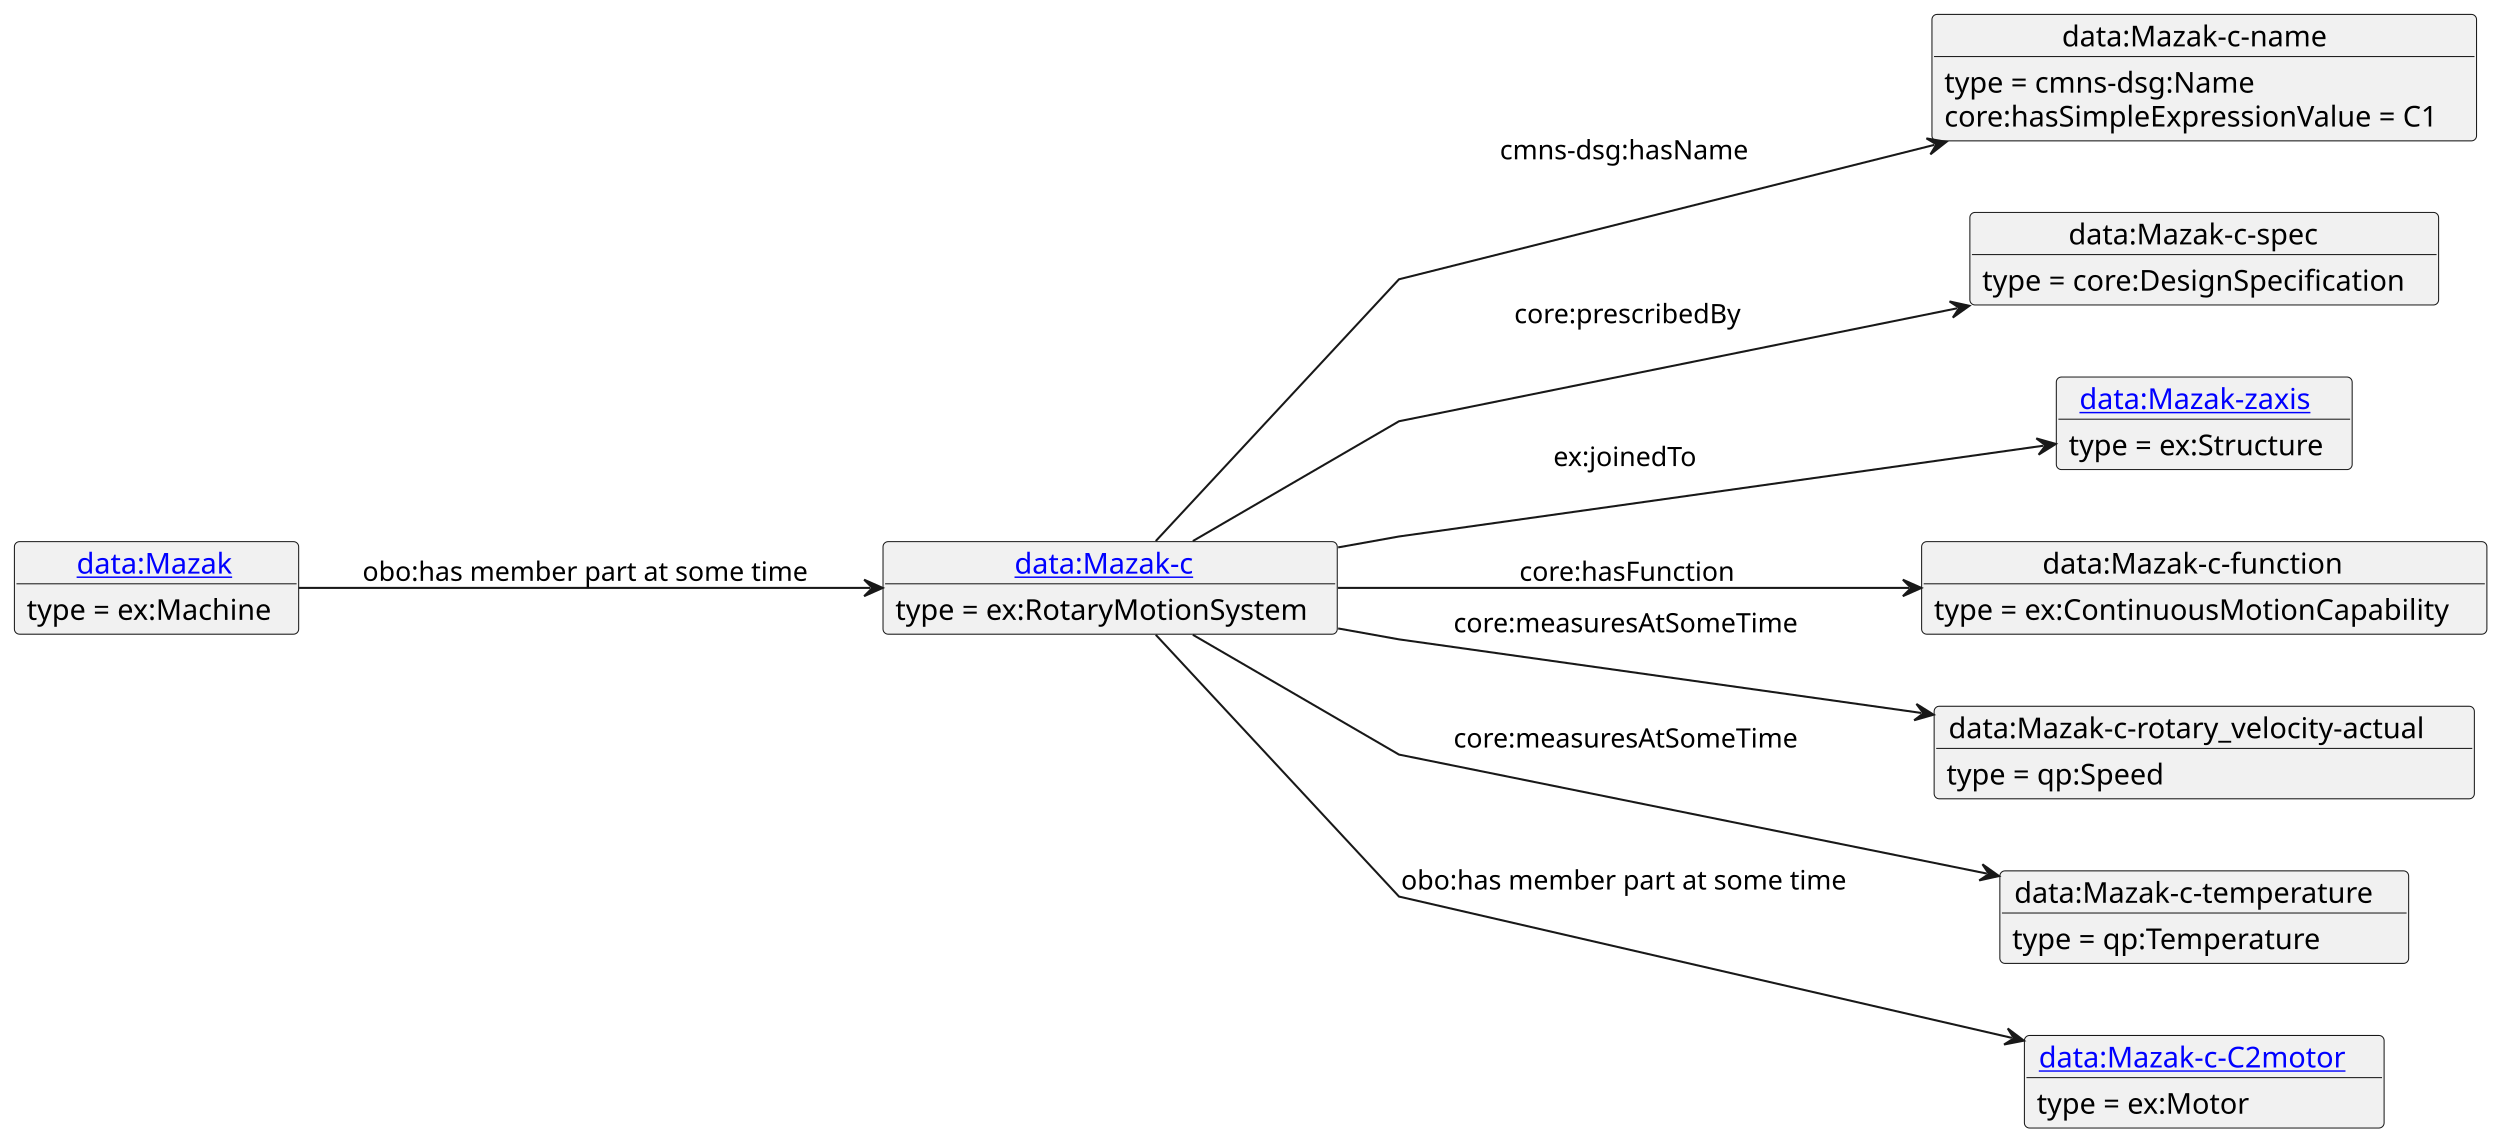
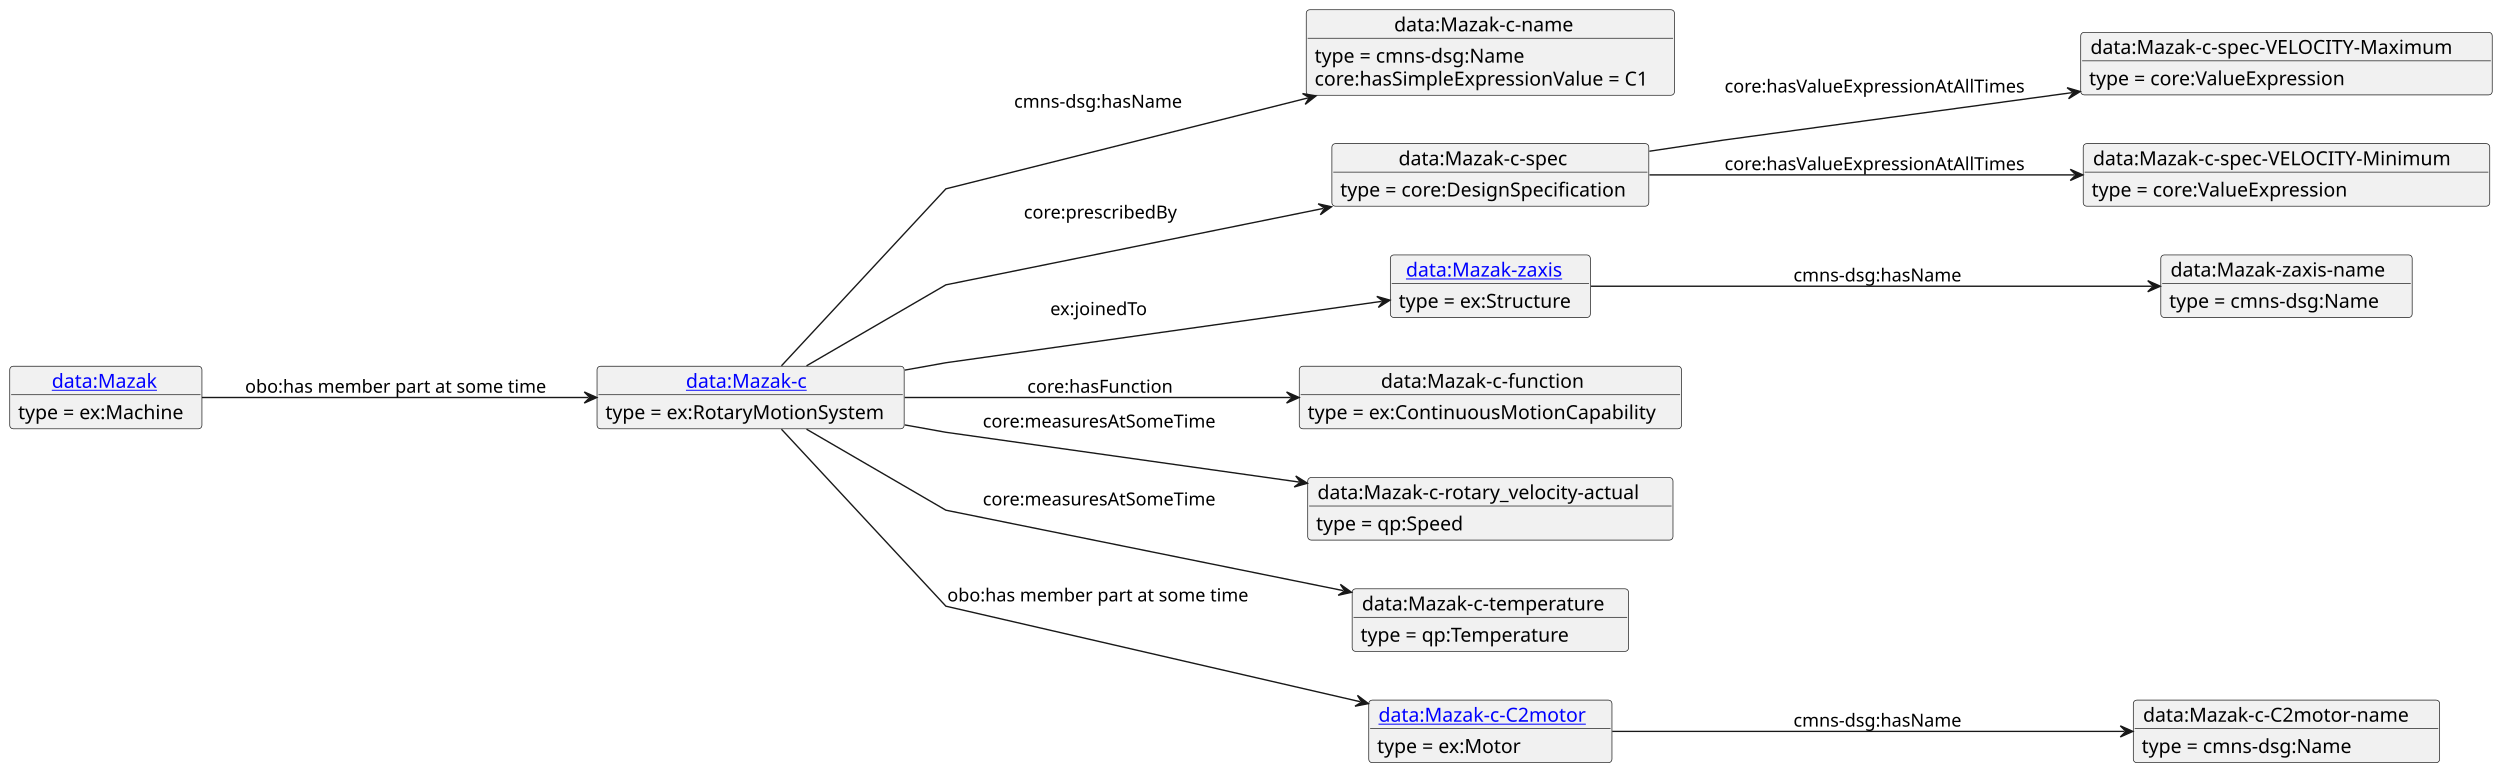
- <svg xmlns="http://www.w3.org/2000/svg" xmlns:xlink="http://www.w3.org/1999/xlink" contentStyleType="text/css" data-diagram-type="CLASS" height="555px" preserveAspectRatio="none" style="width:1215px;height:555px;background:#FFFFFF;" version="1.1" viewBox="0 0 1215 555" width="1215px" zoomAndPan="magnify">
+ <svg xmlns="http://www.w3.org/2000/svg" xmlns:xlink="http://www.w3.org/1999/xlink" contentStyleType="text/css" data-diagram-type="CLASS" height="555px" preserveAspectRatio="none" style="width:1797px;height:555px;background:#FFFFFF;" version="1.1" viewBox="0 0 1797 555" width="1797px" zoomAndPan="magnify">
  <defs />
  <g>
    <g class="entity" data-entity="o1" data-source-line="3" data-uid="ent0002" id="entity_o1">
      <rect fill="#F1F1F1" height="44.977" rx="2.5" ry="2.5" style="stroke:#181818;stroke-width:0.5;" width="220.756" x="429.15" y="263.24" />
      <a href="./Mazak-c.html" target="_top" title="./Mazak-c.html" xlink:actuate="onRequest" xlink:href="./Mazak-c.html" xlink:show="new" xlink:title="./Mazak-c.html" xlink:type="simple">
        <text fill="#0000FF" font-family="sans-serif" font-size="14" lengthAdjust="spacing" text-decoration="underline" textLength="92.941" x="493.057" y="278.775">data:Mazak-c</text>
      </a>
      <line style="stroke:#181818;stroke-width:0.5;" x1="430.15" x2="648.906" y1="283.728" y2="283.728" />
      <text fill="#000000" font-family="sans-serif" font-size="14" lengthAdjust="spacing" textLength="208.756" x="435.15" y="301.263">type = ex:RotaryMotionSystem</text>
    </g>
    <g class="entity" data-entity="o2" data-source-line="6" data-uid="ent0003" id="entity_o2">
      <rect fill="#F1F1F1" height="61.465" rx="2.5" ry="2.5" style="stroke:#181818;stroke-width:0.5;" width="264.67" x="938.93" y="7" />
      <text fill="#000000" font-family="sans-serif" font-size="14" lengthAdjust="spacing" textLength="138.332" x="1002.099" y="22.535">data:Mazak-c-name</text>
      <line style="stroke:#181818;stroke-width:0.5;" x1="939.93" x2="1202.6" y1="27.488" y2="27.488" />
      <text fill="#000000" font-family="sans-serif" font-size="14" lengthAdjust="spacing" textLength="161.369" x="944.93" y="45.023">type = cmns-dsg:Name</text>
      <text fill="#000000" font-family="sans-serif" font-size="14" lengthAdjust="spacing" textLength="252.67" x="944.93" y="61.512">core:hasSimpleExpressionValue = C1</text>
    </g>
    <g class="entity" data-entity="o3" data-source-line="9" data-uid="ent0004" id="entity_o3">
      <rect fill="#F1F1F1" height="44.977" rx="2.5" ry="2.5" style="stroke:#181818;stroke-width:0.5;" width="227.804" x="957.36" y="103.24" />
      <text fill="#000000" font-family="sans-serif" font-size="14" lengthAdjust="spacing" textLength="131.961" x="1005.281" y="118.775">data:Mazak-c-spec</text>
      <line style="stroke:#181818;stroke-width:0.5;" x1="958.36" x2="1184.164" y1="123.728" y2="123.728" />
      <text fill="#000000" font-family="sans-serif" font-size="14" lengthAdjust="spacing" textLength="215.804" x="963.36" y="141.263">type = core:DesignSpecification</text>
    </g>
    <g class="entity" data-entity="o4" data-source-line="12" data-uid="ent0005" id="entity_o4">
+       <rect fill="#F1F1F1" height="44.977" rx="2.5" ry="2.5" style="stroke:#181818;stroke-width:0.5;" width="295.791" x="1495.62" y="23.24" />
+       <text fill="#000000" font-family="sans-serif" font-size="14" lengthAdjust="spacing" textLength="281.791" x="1502.62" y="38.775">data:Mazak-c-spec-VELOCITY-Maximum</text>
+       <line style="stroke:#181818;stroke-width:0.5;" x1="1496.62" x2="1790.411" y1="43.728" y2="43.728" />
+       <text fill="#000000" font-family="sans-serif" font-size="14" lengthAdjust="spacing" textLength="194.421" x="1501.62" y="61.263">type = core:ValueExpression</text>
+     </g>
+     <g class="entity" data-entity="o5" data-source-line="15" data-uid="ent0006" id="entity_o5">
+       <rect fill="#F1F1F1" height="44.977" rx="2.5" ry="2.5" style="stroke:#181818;stroke-width:0.5;" width="292.209" x="1497.42" y="103.24" />
+       <text fill="#000000" font-family="sans-serif" font-size="14" lengthAdjust="spacing" textLength="278.209" x="1504.42" y="118.775">data:Mazak-c-spec-VELOCITY-Minimum</text>
+       <line style="stroke:#181818;stroke-width:0.5;" x1="1498.42" x2="1788.629" y1="123.728" y2="123.728" />
+       <text fill="#000000" font-family="sans-serif" font-size="14" lengthAdjust="spacing" textLength="194.421" x="1503.42" y="141.263">type = core:ValueExpression</text>
+     </g>
+     <g class="entity" data-entity="o6" data-source-line="18" data-uid="ent0007" id="entity_o6">
      <rect fill="#F1F1F1" height="44.977" rx="2.5" ry="2.5" style="stroke:#181818;stroke-width:0.5;" width="143.783" x="999.37" y="183.24" />
      <a href="./Mazak-zaxis.html" target="_top" title="./Mazak-zaxis.html" xlink:actuate="onRequest" xlink:href="./Mazak-zaxis.html" xlink:show="new" xlink:title="./Mazak-zaxis.html" xlink:type="simple">
        <text fill="#0000FF" font-family="sans-serif" font-size="14" lengthAdjust="spacing" text-decoration="underline" textLength="121.297" x="1010.613" y="198.775">data:Mazak-zaxis</text>
      </a>
      <line style="stroke:#181818;stroke-width:0.5;" x1="1000.37" x2="1142.153" y1="203.728" y2="203.728" />
      <text fill="#000000" font-family="sans-serif" font-size="14" lengthAdjust="spacing" textLength="131.783" x="1005.37" y="221.263">type = ex:Structure</text>
    </g>
-     <g class="entity" data-entity="o5" data-source-line="15" data-uid="ent0006" id="entity_o5">
+     <g class="entity" data-entity="o7" data-source-line="21" data-uid="ent0008" id="entity_o7">
+       <rect fill="#F1F1F1" height="44.977" rx="2.5" ry="2.5" style="stroke:#181818;stroke-width:0.5;" width="180.688" x="1553.18" y="183.24" />
+       <text fill="#000000" font-family="sans-serif" font-size="14" lengthAdjust="spacing" textLength="166.688" x="1560.18" y="198.775">data:Mazak-zaxis-name</text>
+       <line style="stroke:#181818;stroke-width:0.5;" x1="1554.18" x2="1732.868" y1="203.728" y2="203.728" />
+       <text fill="#000000" font-family="sans-serif" font-size="14" lengthAdjust="spacing" textLength="161.369" x="1559.18" y="221.263">type = cmns-dsg:Name</text>
+     </g>
+     <g class="entity" data-entity="o8" data-source-line="24" data-uid="ent0009" id="entity_o8">
      <rect fill="#F1F1F1" height="44.977" rx="2.5" ry="2.5" style="stroke:#181818;stroke-width:0.5;" width="274.719" x="933.91" y="263.24" />
      <text fill="#000000" font-family="sans-serif" font-size="14" lengthAdjust="spacing" textLength="157.309" x="992.615" y="278.775">data:Mazak-c-function</text>
      <line style="stroke:#181818;stroke-width:0.5;" x1="934.91" x2="1207.629" y1="283.728" y2="283.728" />
      <text fill="#000000" font-family="sans-serif" font-size="14" lengthAdjust="spacing" textLength="262.719" x="939.91" y="301.263">type = ex:ContinuousMotionCapability</text>
    </g>
-     <g class="entity" data-entity="o6" data-source-line="18" data-uid="ent0007" id="entity_o6">
+     <g class="entity" data-entity="o9" data-source-line="27" data-uid="ent0010" id="entity_o9">
      <rect fill="#F1F1F1" height="44.977" rx="2.5" ry="2.5" style="stroke:#181818;stroke-width:0.5;" width="262.548" x="939.99" y="343.24" />
      <text fill="#000000" font-family="sans-serif" font-size="14" lengthAdjust="spacing" textLength="248.548" x="946.99" y="358.775">data:Mazak-c-rotary_velocity-actual</text>
      <line style="stroke:#181818;stroke-width:0.5;" x1="940.99" x2="1201.538" y1="363.728" y2="363.728" />
      <text fill="#000000" font-family="sans-serif" font-size="14" lengthAdjust="spacing" textLength="111.966" x="945.99" y="381.263">type = qp:Speed</text>
    </g>
-     <g class="entity" data-entity="o7" data-source-line="21" data-uid="ent0008" id="entity_o7">
+     <g class="entity" data-entity="o10" data-source-line="30" data-uid="ent0011" id="entity_o10">
      <rect fill="#F1F1F1" height="44.977" rx="2.5" ry="2.5" style="stroke:#181818;stroke-width:0.5;" width="198.673" x="971.93" y="423.24" />
      <text fill="#000000" font-family="sans-serif" font-size="14" lengthAdjust="spacing" textLength="184.673" x="978.93" y="438.775">data:Mazak-c-temperature</text>
      <line style="stroke:#181818;stroke-width:0.5;" x1="972.93" x2="1169.603" y1="443.728" y2="443.728" />
      <text fill="#000000" font-family="sans-serif" font-size="14" lengthAdjust="spacing" textLength="158.45" x="977.93" y="461.263">type = qp:Temperature</text>
    </g>
-     <g class="entity" data-entity="o8" data-source-line="24" data-uid="ent0009" id="entity_o8">
+     <g class="entity" data-entity="o11" data-source-line="33" data-uid="ent0012" id="entity_o11">
      <rect fill="#F1F1F1" height="44.977" rx="2.5" ry="2.5" style="stroke:#181818;stroke-width:0.5;" width="174.815" x="983.86" y="503.24" />
      <a href="./Mazak-c-C2motor.html" target="_top" title="./Mazak-c-C2motor.html" xlink:actuate="onRequest" xlink:href="./Mazak-c-C2motor.html" xlink:show="new" xlink:title="./Mazak-c-C2motor.html" xlink:type="simple">
        <text fill="#0000FF" font-family="sans-serif" font-size="14" lengthAdjust="spacing" text-decoration="underline" textLength="160.815" x="990.86" y="518.775">data:Mazak-c-C2motor</text>
      </a>
      <line style="stroke:#181818;stroke-width:0.5;" x1="984.86" x2="1157.675" y1="523.728" y2="523.728" />
      <text fill="#000000" font-family="sans-serif" font-size="14" lengthAdjust="spacing" textLength="110.189" x="989.86" y="541.263">type = ex:Motor</text>
    </g>
-     <g class="entity" data-entity="o9" data-source-line="27" data-uid="ent0010" id="entity_o9">
+     <g class="entity" data-entity="o12" data-source-line="36" data-uid="ent0013" id="entity_o12">
+       <rect fill="#F1F1F1" height="44.977" rx="2.5" ry="2.5" style="stroke:#181818;stroke-width:0.5;" width="220.206" x="1533.42" y="503.24" />
+       <text fill="#000000" font-family="sans-serif" font-size="14" lengthAdjust="spacing" textLength="206.206" x="1540.42" y="518.775">data:Mazak-c-C2motor-name</text>
+       <line style="stroke:#181818;stroke-width:0.5;" x1="1534.42" x2="1752.626" y1="523.728" y2="523.728" />
+       <text fill="#000000" font-family="sans-serif" font-size="14" lengthAdjust="spacing" textLength="161.369" x="1539.42" y="541.263">type = cmns-dsg:Name</text>
+     </g>
+     <g class="entity" data-entity="o13" data-source-line="39" data-uid="ent0014" id="entity_o13">
      <rect fill="#F1F1F1" height="44.977" rx="2.5" ry="2.5" style="stroke:#181818;stroke-width:0.5;" width="138.15" x="7" y="263.24" />
      <a href="./Mazak.html" target="_top" title="./Mazak.html" xlink:actuate="onRequest" xlink:href="./Mazak.html" xlink:show="new" xlink:title="./Mazak.html" xlink:type="simple">
        <text fill="#0000FF" font-family="sans-serif" font-size="14" lengthAdjust="spacing" text-decoration="underline" textLength="77.67" x="37.24" y="278.775">data:Mazak</text>
      </a>
      <line style="stroke:#181818;stroke-width:0.5;" x1="8" x2="144.15" y1="283.728" y2="283.728" />
      <text fill="#000000" font-family="sans-serif" font-size="14" lengthAdjust="spacing" textLength="126.15" x="13" y="301.263">type = ex:Machine</text>
    </g>
-     <g class="link" data-entity-1="o1" data-entity-2="o2" data-source-line="30" data-uid="lnk11" id="link_o1_o2">
-       <path codeLine="30" d="M561.7,262.95 C600.69,220.99 679.91,135.73 679.91,135.73 C679.91,135.73 825.861,99.091 940.131,70.401" fill="none" id="o1-to-o2" style="stroke:#181818;stroke-width:1;" />
+     <g class="link" data-entity-1="o1" data-entity-2="o2" data-source-line="42" data-uid="lnk15" id="link_o1_o2">
+       <path codeLine="42" d="M561.7,262.95 C600.69,220.99 679.91,135.73 679.91,135.73 C679.91,135.73 825.861,99.091 940.131,70.401" fill="none" id="o1-to-o2" style="stroke:#181818;stroke-width:1;" />
      <polygon fill="#181818" points="945.95,68.94,936.247,67.252,941.101,70.158,938.195,75.011,945.95,68.94" style="stroke:#181818;stroke-width:1;" />
      <text fill="#000000" font-family="sans-serif" font-size="13" lengthAdjust="spacing" textLength="126.077" x="728.91" y="77.428">cmns-dsg:hasName</text>
    </g>
-     <g class="link" data-entity-1="o1" data-entity-2="o3" data-source-line="32" data-uid="lnk12" id="link_o1_o3">
-       <path codeLine="32" d="M579.72,262.95 C620.95,239 679.91,204.73 679.91,204.73 C679.91,204.73 835.939,173.15 951.219,149.82" fill="none" id="o1-to-o3" style="stroke:#181818;stroke-width:1;" />
+     <g class="link" data-entity-1="o1" data-entity-2="o3" data-source-line="44" data-uid="lnk16" id="link_o1_o3">
+       <path codeLine="44" d="M579.72,262.95 C620.95,239 679.91,204.73 679.91,204.73 C679.91,204.73 835.939,173.15 951.219,149.82" fill="none" id="o1-to-o3" style="stroke:#181818;stroke-width:1;" />
      <polygon fill="#181818" points="957.1,148.63,947.485,146.495,952.199,149.622,949.072,154.336,957.1,148.63" style="stroke:#181818;stroke-width:1;" />
      <text fill="#000000" font-family="sans-serif" font-size="13" lengthAdjust="spacing" textLength="112.303" x="735.91" y="157.068">core:prescribedBy</text>
    </g>
-     <g class="link" data-entity-1="o1" data-entity-2="o4" data-source-line="33" data-uid="lnk13" id="link_o1_o4">
-       <path codeLine="33" d="M650.35,266.03 C667.62,262.94 679.91,260.73 679.91,260.73 C679.91,260.73 880.589,232.457 993.179,216.597" fill="none" id="o1-to-o4" style="stroke:#181818;stroke-width:1;" />
+     <g class="link" data-entity-1="o3" data-entity-2="o4" data-source-line="45" data-uid="lnk17" id="link_o3_o4">
+       <path codeLine="45" d="M1185.53,108.71 C1214.99,104.28 1238.62,100.73 1238.62,100.73 C1238.62,100.73 1373.905,82.31 1489.335,66.59" fill="none" id="o3-to-o4" style="stroke:#181818;stroke-width:1;" />
+       <polygon fill="#181818" points="1495.28,65.78,1485.823,63.031,1490.326,66.455,1486.902,70.958,1495.28,65.78" style="stroke:#181818;stroke-width:1;" />
+       <text fill="#000000" font-family="sans-serif" font-size="13" lengthAdjust="spacing" textLength="225.069" x="1239.62" y="66.508">core:hasValueExpressionAtAllTimes</text>
+     </g>
+     <g class="link" data-entity-1="o3" data-entity-2="o5" data-source-line="46" data-uid="lnk18" id="link_o3_o5">
+       <path codeLine="46" d="M1185.61,125.73 C1275.02,125.73 1394.34,125.73 1491.13,125.73" fill="none" id="o3-to-o5" style="stroke:#181818;stroke-width:1;" />
+       <polygon fill="#181818" points="1497.13,125.73,1488.13,121.73,1492.13,125.73,1488.13,129.73,1497.13,125.73" style="stroke:#181818;stroke-width:1;" />
+       <text fill="#000000" font-family="sans-serif" font-size="13" lengthAdjust="spacing" textLength="225.069" x="1239.62" y="122.298">core:hasValueExpressionAtAllTimes</text>
+     </g>
+     <g class="link" data-entity-1="o1" data-entity-2="o6" data-source-line="47" data-uid="lnk19" id="link_o1_o6">
+       <path codeLine="47" d="M650.35,266.03 C667.62,262.94 679.91,260.73 679.91,260.73 C679.91,260.73 880.589,232.457 993.179,216.597" fill="none" id="o1-to-o6" style="stroke:#181818;stroke-width:1;" />
      <polygon fill="#181818" points="999.12,215.76,989.65,213.054,994.169,216.457,990.766,220.976,999.12,215.76" style="stroke:#181818;stroke-width:1;" />
      <text fill="#000000" font-family="sans-serif" font-size="13" lengthAdjust="spacing" textLength="74.725" x="754.91" y="226.508">ex:joinedTo</text>
    </g>
-     <g class="link" data-entity-1="o1" data-entity-2="o5" data-source-line="34" data-uid="lnk14" id="link_o1_o5">
-       <path codeLine="34" d="M650.29,285.73 C732.57,285.73 839.68,285.73 927.79,285.73" fill="none" id="o1-to-o5" style="stroke:#181818;stroke-width:1;" />
+     <g class="link" data-entity-1="o6" data-entity-2="o7" data-source-line="48" data-uid="lnk20" id="link_o6_o7">
+       <path codeLine="48" d="M1143.62,205.73 C1247.33,205.73 1433.62,205.73 1546.79,205.73" fill="none" id="o6-to-o7" style="stroke:#181818;stroke-width:1;" />
+       <polygon fill="#181818" points="1552.79,205.73,1543.79,201.73,1547.79,205.73,1543.79,209.73,1552.79,205.73" style="stroke:#181818;stroke-width:1;" />
+       <text fill="#000000" font-family="sans-serif" font-size="13" lengthAdjust="spacing" textLength="126.077" x="1289.12" y="202.298">cmns-dsg:hasName</text>
+     </g>
+     <g class="link" data-entity-1="o1" data-entity-2="o8" data-source-line="49" data-uid="lnk21" id="link_o1_o8">
+       <path codeLine="49" d="M650.29,285.73 C732.57,285.73 839.68,285.73 927.79,285.73" fill="none" id="o1-to-o8" style="stroke:#181818;stroke-width:1;" />
      <polygon fill="#181818" points="933.79,285.73,924.79,281.73,928.79,285.73,924.79,289.73,933.79,285.73" style="stroke:#181818;stroke-width:1;" />
      <text fill="#000000" font-family="sans-serif" font-size="13" lengthAdjust="spacing" textLength="107.631" x="738.41" y="282.298">core:hasFunction</text>
    </g>
-     <g class="link" data-entity-1="o1" data-entity-2="o6" data-source-line="35" data-uid="lnk15" id="link_o1_o6">
-       <path codeLine="35" d="M650.35,305.43 C667.62,308.53 679.91,310.73 679.91,310.73 C679.91,310.73 820.319,330.513 933.799,346.503" fill="none" id="o1-to-o6" style="stroke:#181818;stroke-width:1;" />
+     <g class="link" data-entity-1="o1" data-entity-2="o9" data-source-line="50" data-uid="lnk22" id="link_o1_o9">
+       <path codeLine="50" d="M650.35,305.43 C667.62,308.53 679.91,310.73 679.91,310.73 C679.91,310.73 820.319,330.513 933.799,346.503" fill="none" id="o1-to-o9" style="stroke:#181818;stroke-width:1;" />
      <polygon fill="#181818" points="939.74,347.34,931.386,342.123,934.789,346.642,930.27,350.045,939.74,347.34" style="stroke:#181818;stroke-width:1;" />
      <text fill="#000000" font-family="sans-serif" font-size="13" lengthAdjust="spacing" textLength="171.317" x="706.41" y="307.298">core:measuresAtSomeTime</text>
    </g>
-     <g class="link" data-entity-1="o1" data-entity-2="o7" data-source-line="36" data-uid="lnk16" id="link_o1_o7">
-       <path codeLine="36" d="M579.72,308.51 C620.95,332.47 679.91,366.73 679.91,366.73 C679.91,366.73 849.979,401.15 965.629,424.56" fill="none" id="o1-to-o7" style="stroke:#181818;stroke-width:1;" />
+     <g class="link" data-entity-1="o1" data-entity-2="o10" data-source-line="51" data-uid="lnk23" id="link_o1_o10">
+       <path codeLine="51" d="M579.72,308.51 C620.95,332.47 679.91,366.73 679.91,366.73 C679.91,366.73 849.979,401.15 965.629,424.56" fill="none" id="o1-to-o10" style="stroke:#181818;stroke-width:1;" />
      <polygon fill="#181818" points="971.51,425.75,963.482,420.044,966.609,424.758,961.895,427.885,971.51,425.75" style="stroke:#181818;stroke-width:1;" />
      <text fill="#000000" font-family="sans-serif" font-size="13" lengthAdjust="spacing" textLength="171.317" x="706.41" y="363.298">core:measuresAtSomeTime</text>
    </g>
-     <g class="link" data-entity-1="o1" data-entity-2="o8" data-source-line="37" data-uid="lnk17" id="link_o1_o8">
-       <path codeLine="37" d="M561.7,308.51 C600.69,350.48 679.91,435.73 679.91,435.73 C679.91,435.73 862.783,477.892 977.783,504.412" fill="none" id="o1-to-o8" style="stroke:#181818;stroke-width:1;" />
+     <g class="link" data-entity-1="o1" data-entity-2="o11" data-source-line="52" data-uid="lnk24" id="link_o1_o11">
+       <path codeLine="52" d="M561.7,308.51 C600.69,350.48 679.91,435.73 679.91,435.73 C679.91,435.73 862.783,477.892 977.783,504.412" fill="none" id="o1-to-o11" style="stroke:#181818;stroke-width:1;" />
      <polygon fill="#181818" points="983.63,505.76,975.759,499.84,978.758,504.636,973.961,507.635,983.63,505.76" style="stroke:#181818;stroke-width:1;" />
      <text fill="#000000" font-family="sans-serif" font-size="13" lengthAdjust="spacing" textLength="222.542" x="680.91" y="432.298">obo:has member part at some time</text>
    </g>
-     <g class="link" data-entity-1="o9" data-entity-2="o1" data-source-line="38" data-uid="lnk18" id="link_o9_o1">
-       <path codeLine="38" d="M145.16,285.73 C219.87,285.73 334.87,285.73 422.97,285.73" fill="none" id="o9-to-o1" style="stroke:#181818;stroke-width:1;" />
+     <g class="link" data-entity-1="o11" data-entity-2="o12" data-source-line="53" data-uid="lnk25" id="link_o11_o12">
+       <path codeLine="53" d="M1158.88,525.73 C1259.05,525.73 1418.12,525.73 1527.08,525.73" fill="none" id="o11-to-o12" style="stroke:#181818;stroke-width:1;" />
+       <polygon fill="#181818" points="1533.08,525.73,1524.08,521.73,1528.08,525.73,1524.08,529.73,1533.08,525.73" style="stroke:#181818;stroke-width:1;" />
+       <text fill="#000000" font-family="sans-serif" font-size="13" lengthAdjust="spacing" textLength="126.077" x="1289.12" y="522.298">cmns-dsg:hasName</text>
+     </g>
+     <g class="link" data-entity-1="o13" data-entity-2="o1" data-source-line="54" data-uid="lnk26" id="link_o13_o1">
+       <path codeLine="54" d="M145.16,285.73 C219.87,285.73 334.87,285.73 422.97,285.73" fill="none" id="o13-to-o1" style="stroke:#181818;stroke-width:1;" />
      <polygon fill="#181818" points="428.97,285.73,419.97,281.73,423.97,285.73,419.97,289.73,428.97,285.73" style="stroke:#181818;stroke-width:1;" />
      <text fill="#000000" font-family="sans-serif" font-size="13" lengthAdjust="spacing" textLength="222.542" x="176.15" y="282.298">obo:has member part at some time</text>
    </g>
  </g>
</svg>
